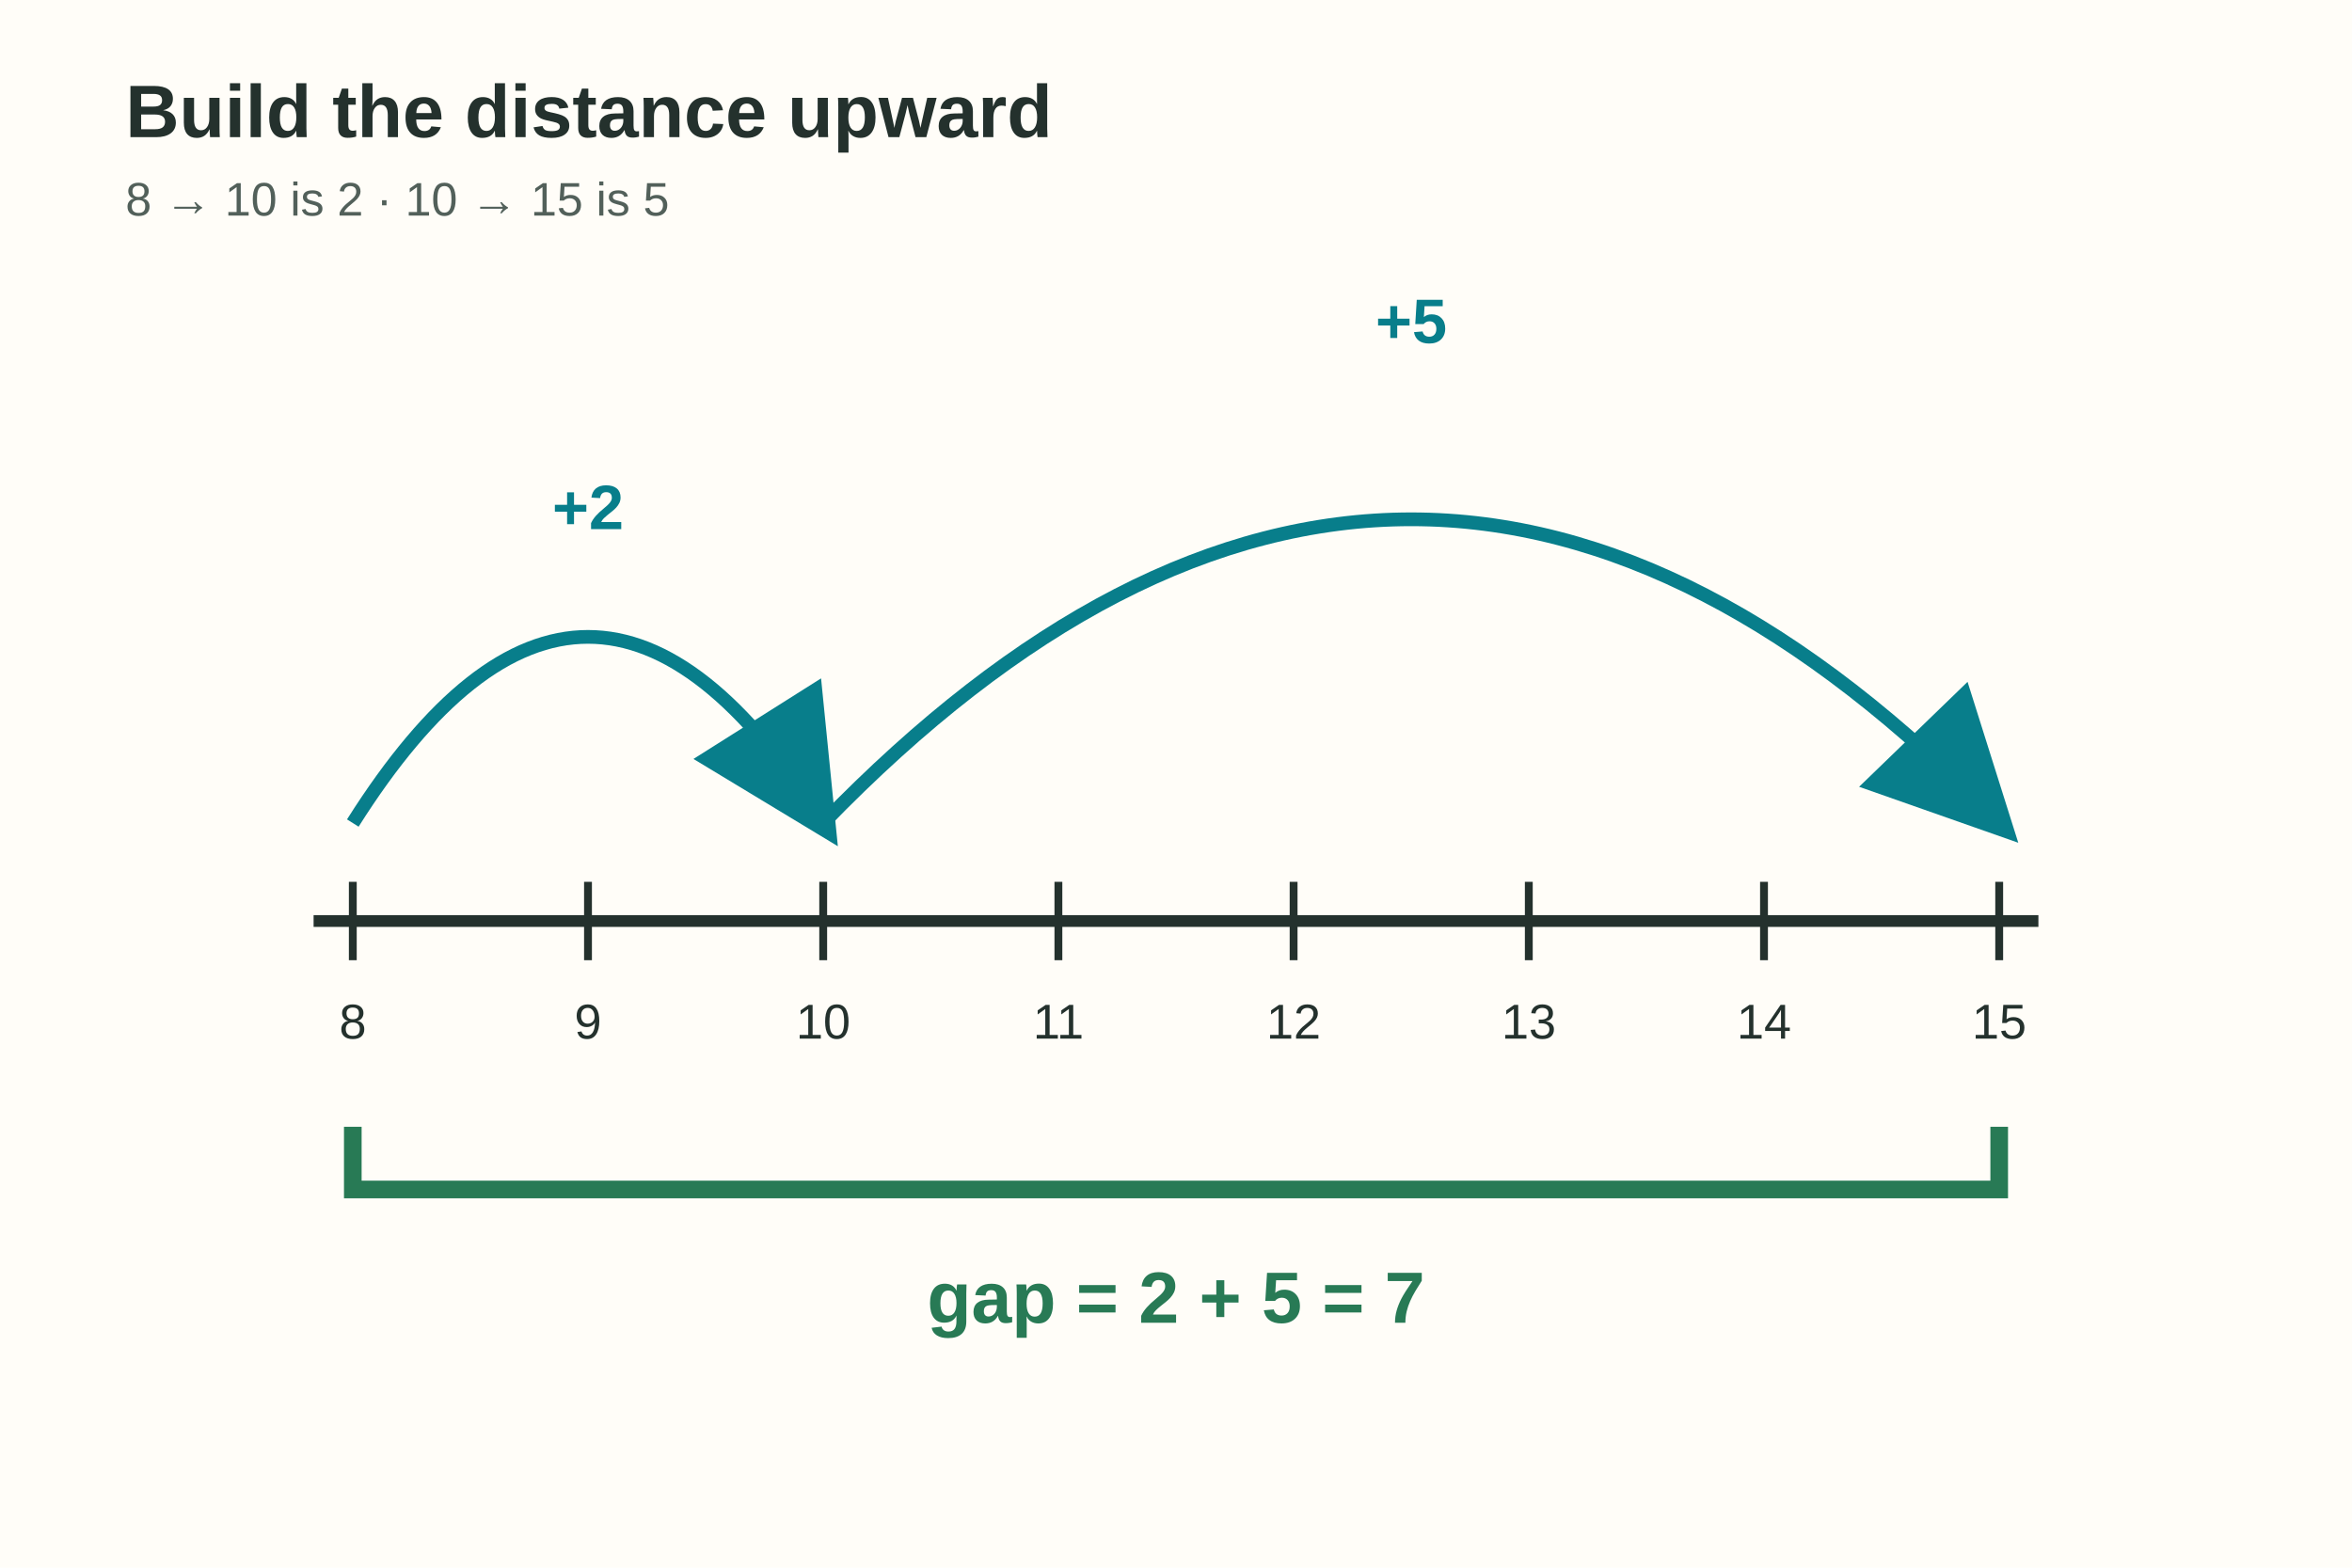
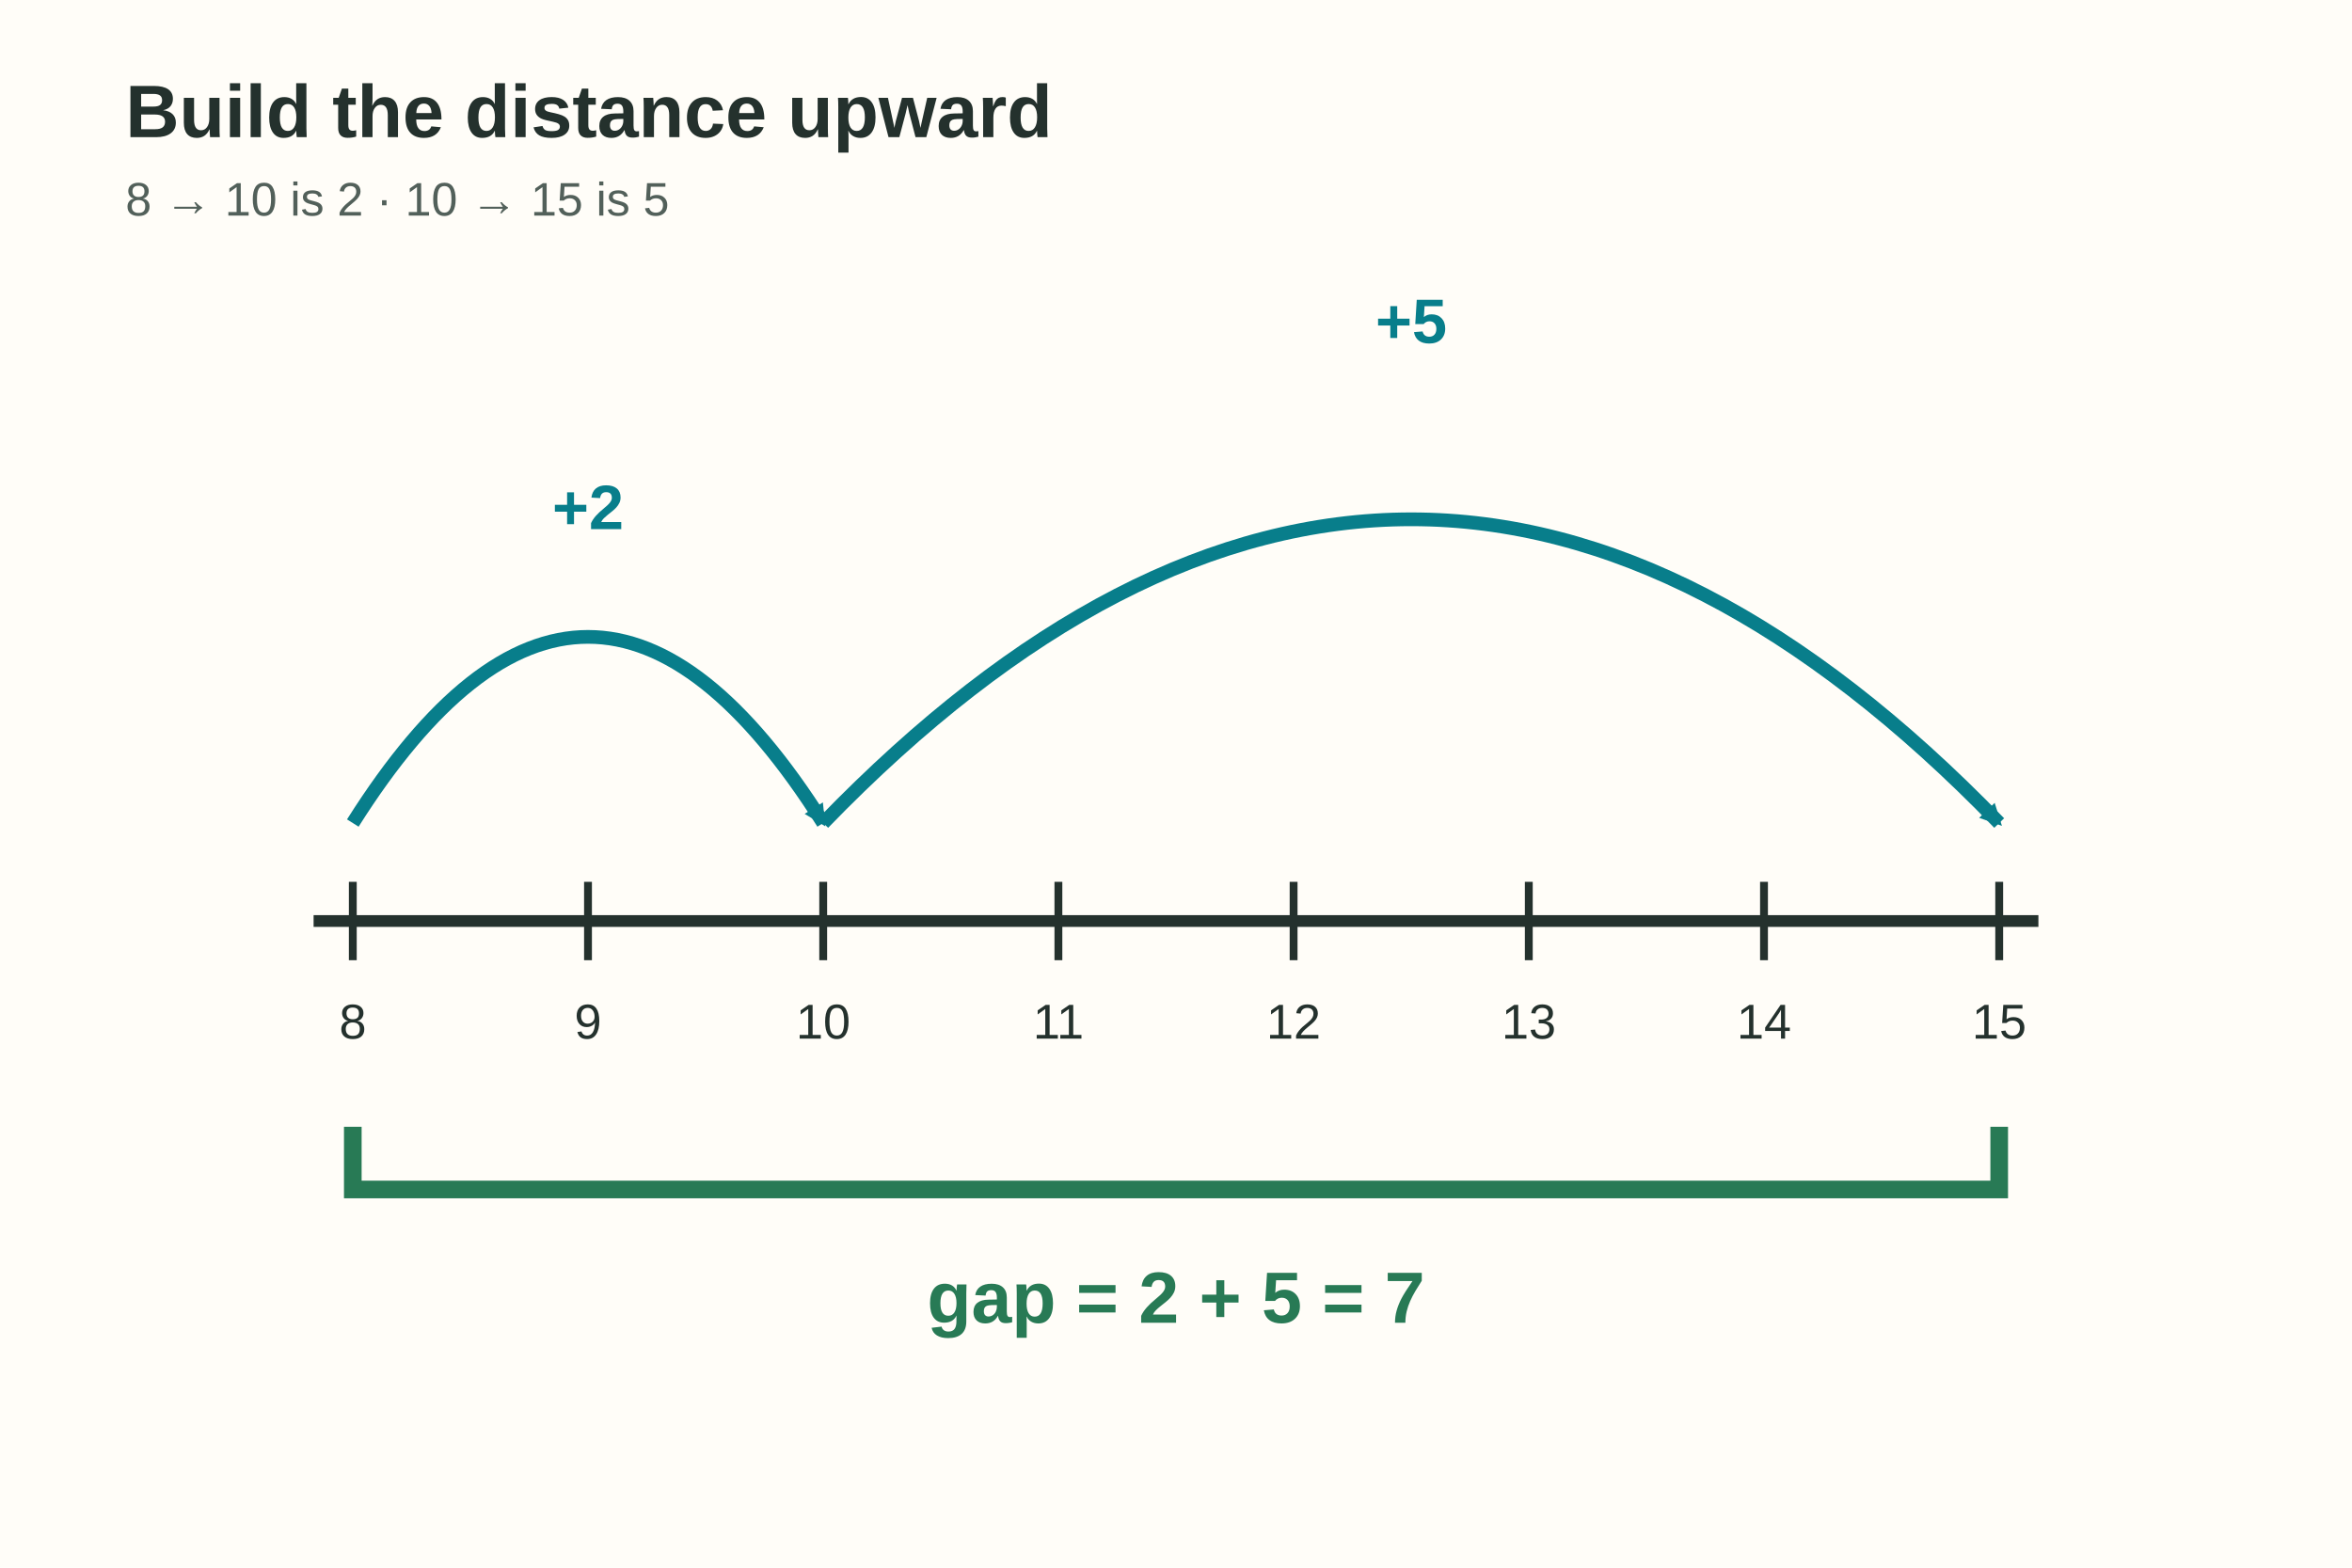
- <svg xmlns="http://www.w3.org/2000/svg" width="1200" height="800" viewBox="0 0 1200 800" role="img" aria-labelledby="title desc">
+ <svg xmlns="http://www.w3.org/2000/svg" data-qa-image-fixes="2026-09-08" width="1200" height="800" viewBox="0 0 1200 800" role="img" aria-labelledby="title desc" shape-rendering="geometricPrecision" text-rendering="optimizeLegibility">
  <defs>
-     <marker id="a" markerWidth="11" markerHeight="11" refX="9" refY="5.5" orient="auto">
+     <marker id="a" markerWidth="11" markerHeight="11" refX="9" refY="5.5" orient="auto" markerUnits="userSpaceOnUse" viewBox="0 0 11 11">
      <path d="M0 0L11 5.5 0 11z" fill="#087E8B" />
    </marker>
  </defs>
  <rect width="1200" height="800" fill="#FFFDF8" />
  <g font-family="Arial,sans-serif">
    <text x="64" y="70" font-size="38" font-weight="700" fill="#24312D">Build the distance upward</text>
    <text x="64" y="110" font-size="24" fill="#52605A">8 → 10 is 2 · 10 → 15 is 5</text>
    <path d="M160 470H1040" stroke="#24312D" stroke-width="6" />
    <g stroke="#24312D" stroke-width="4">
      <path d="M180 450v40M300 450v40M420 450v40M540 450v40M660 450v40M780 450v40M900 450v40M1020 450v40" />
    </g>
    <g font-size="25" text-anchor="middle" fill="#24312D">
      <text x="180" y="530">8</text>
      <text x="300" y="530">9</text>
      <text x="420" y="530">10</text>
      <text x="540" y="530">11</text>
      <text x="660" y="530">12</text>
      <text x="780" y="530">13</text>
      <text x="900" y="530">14</text>
      <text x="1020" y="530">15</text>
    </g>
    <path d="M180 420Q300 230 420 420" fill="none" stroke="#087E8B" stroke-width="7" marker-end="url(#a)" />
    <path d="M420 420Q720 110 1020 420" fill="none" stroke="#087E8B" stroke-width="7" marker-end="url(#a)" />
    <text x="300" y="270" text-anchor="middle" font-size="32" font-weight="700" fill="#087E8B">+2</text>
    <text x="720" y="175" text-anchor="middle" font-size="32" font-weight="700" fill="#087E8B">+5</text>
    <path d="M180 575v32h840v-32" fill="none" stroke="#287A55" stroke-width="9" />
    <path d="M180 584v23h840v-23" fill="none" stroke="#287A55" stroke-width="4" />
    <text x="600" y="675" text-anchor="middle" font-size="37" font-weight="700" fill="#287A55">gap = 2 + 5 = 7</text>
  </g>
</svg>
